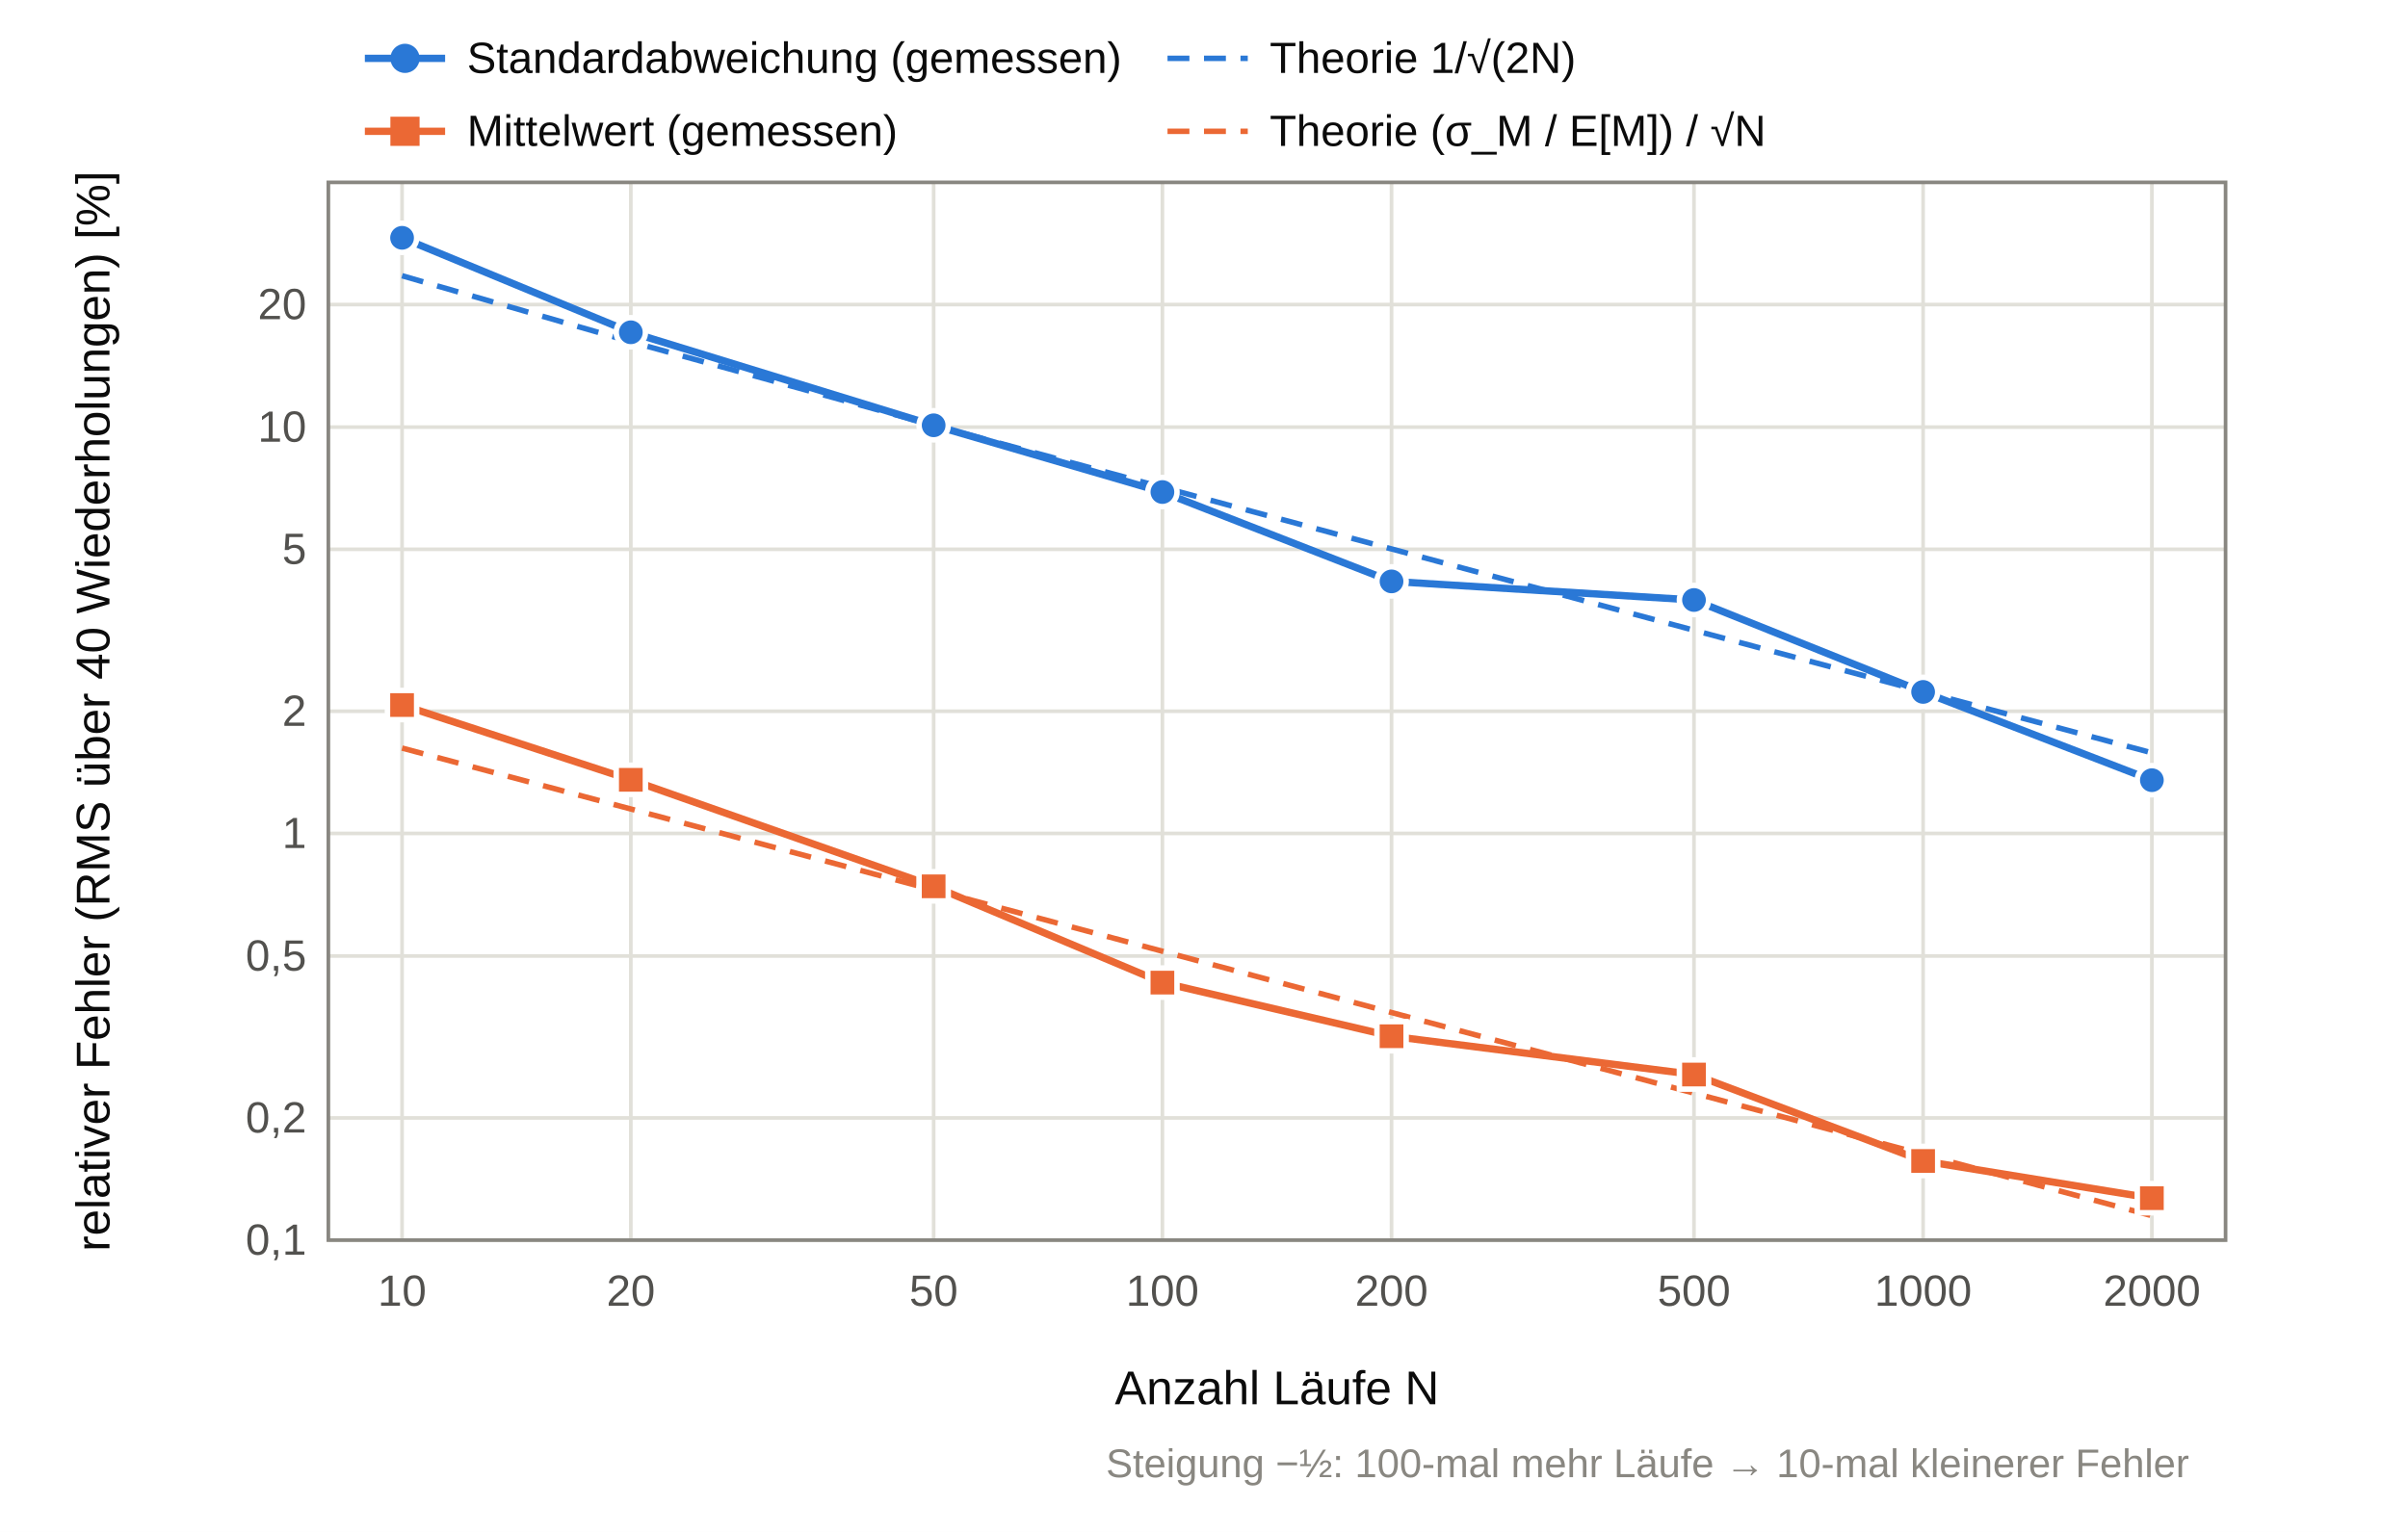
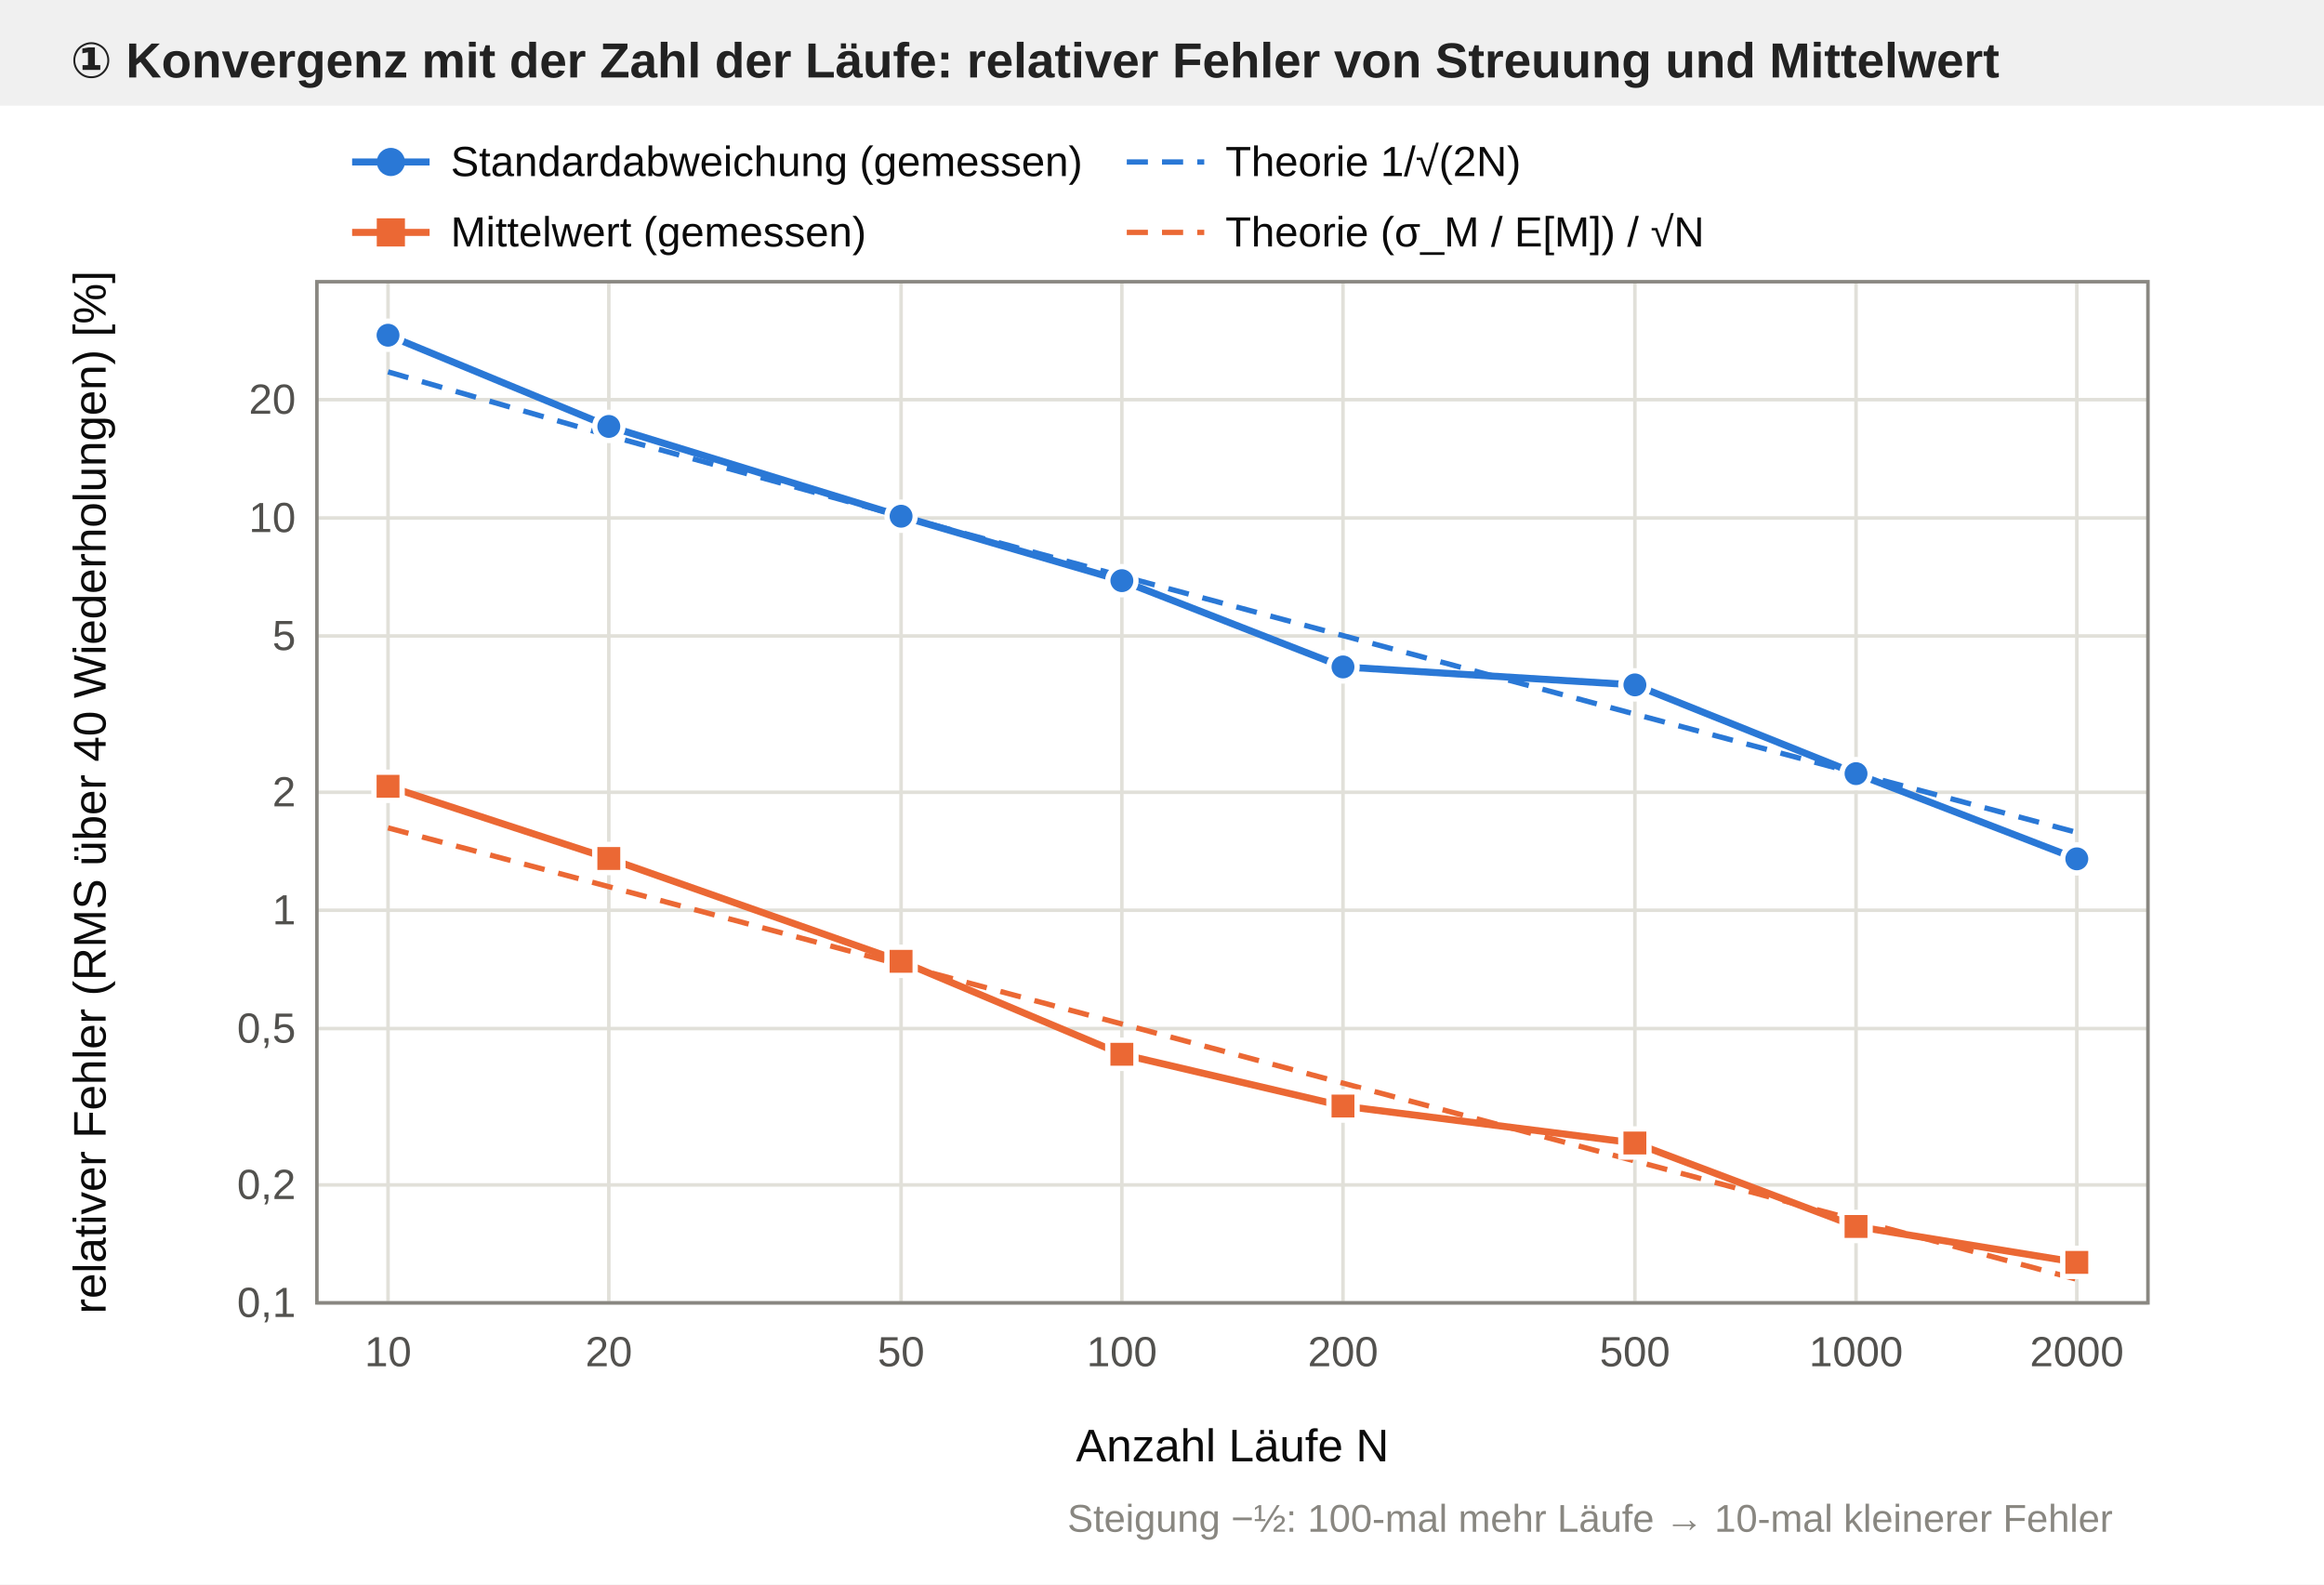
- <svg xmlns="http://www.w3.org/2000/svg" viewBox="0 0 660 420" width="660" height="420" font-family="Calibri, Arial, sans-serif">
-   <rect width="660" height="420" fill="#ffffff" />
-   <line x1="110.2" y1="50" x2="110.2" y2="340" stroke="#e1e0d9" />
-   <text x="110.2" y="358" font-size="12" fill="#52514e" text-anchor="middle">10</text>
-   <line x1="172.9" y1="50" x2="172.9" y2="340" stroke="#e1e0d9" />
-   <text x="172.9" y="358" font-size="12" fill="#52514e" text-anchor="middle">20</text>
-   <line x1="255.9" y1="50" x2="255.9" y2="340" stroke="#e1e0d9" />
-   <text x="255.9" y="358" font-size="12" fill="#52514e" text-anchor="middle">50</text>
-   <line x1="318.6" y1="50" x2="318.6" y2="340" stroke="#e1e0d9" />
-   <text x="318.6" y="358" font-size="12" fill="#52514e" text-anchor="middle">100</text>
-   <line x1="381.4" y1="50" x2="381.4" y2="340" stroke="#e1e0d9" />
-   <text x="381.4" y="358" font-size="12" fill="#52514e" text-anchor="middle">200</text>
-   <line x1="464.3" y1="50" x2="464.3" y2="340" stroke="#e1e0d9" />
-   <text x="464.3" y="358" font-size="12" fill="#52514e" text-anchor="middle">500</text>
-   <line x1="527.1" y1="50" x2="527.1" y2="340" stroke="#e1e0d9" />
-   <text x="527.1" y="358" font-size="12" fill="#52514e" text-anchor="middle">1000</text>
-   <line x1="589.8" y1="50" x2="589.8" y2="340" stroke="#e1e0d9" />
-   <text x="589.8" y="358" font-size="12" fill="#52514e" text-anchor="middle">2000</text>
-   <line x1="90" y1="340.0" x2="610" y2="340.0" stroke="#e1e0d9" />
-   <text x="84" y="344.0" font-size="12" fill="#52514e" text-anchor="end">0,1</text>
-   <line x1="90" y1="306.5" x2="610" y2="306.5" stroke="#e1e0d9" />
-   <text x="84" y="310.5" font-size="12" fill="#52514e" text-anchor="end">0,2</text>
-   <line x1="90" y1="262.1" x2="610" y2="262.1" stroke="#e1e0d9" />
-   <text x="84" y="266.1" font-size="12" fill="#52514e" text-anchor="end">0,5</text>
-   <line x1="90" y1="228.5" x2="610" y2="228.5" stroke="#e1e0d9" />
-   <text x="84" y="232.5" font-size="12" fill="#52514e" text-anchor="end">1</text>
-   <line x1="90" y1="195.0" x2="610" y2="195.0" stroke="#e1e0d9" />
-   <text x="84" y="199.0" font-size="12" fill="#52514e" text-anchor="end">2</text>
-   <line x1="90" y1="150.6" x2="610" y2="150.6" stroke="#e1e0d9" />
-   <text x="84" y="154.6" font-size="12" fill="#52514e" text-anchor="end">5</text>
-   <line x1="90" y1="117.1" x2="610" y2="117.1" stroke="#e1e0d9" />
-   <text x="84" y="121.1" font-size="12" fill="#52514e" text-anchor="end">10</text>
-   <line x1="90" y1="83.5" x2="610" y2="83.5" stroke="#e1e0d9" />
-   <text x="84" y="87.5" font-size="12" fill="#52514e" text-anchor="end">20</text>
-   <rect x="90" y="50" width="520" height="290" fill="none" stroke="#898781" />
-   <text x="350" y="385" font-size="13" fill="#0b0b0b" text-anchor="middle">Anzahl Läufe N</text>
-   <text transform="translate(30,195) rotate(-90)" font-size="13" fill="#0b0b0b" text-anchor="middle">relativer Fehler (RMS über 40 Wiederholungen) [%]</text>
-   <polyline points="110.2,75.6 172.9,93.7 255.9,116.6 318.6,133.6 381.4,150.5 464.3,172.8 527.1,189.6 589.8,206.4 " fill="none" stroke="#2a78d6" stroke-width="1.5" stroke-dasharray="6 4" />
-   <polyline points="110.2,205.1 172.9,221.8 255.9,244.0 318.6,260.8 381.4,277.6 464.3,299.7 527.1,316.5 589.8,333.3 " fill="none" stroke="#eb6834" stroke-width="1.5" stroke-dasharray="6 4" />
-   <polyline points="110.2,65.2 172.9,91.1 255.9,116.6 318.6,134.9 381.4,159.4 464.3,164.5 527.1,189.7 589.8,213.9 " fill="none" stroke="#2a78d6" stroke-width="2" stroke-linejoin="round" />
-   <polyline points="110.2,193.3 172.9,213.8 255.9,243.0 318.6,269.4 381.4,284.1 464.3,294.6 527.1,318.3 589.8,328.5 " fill="none" stroke="#eb6834" stroke-width="2" stroke-linejoin="round" />
-   <circle cx="110.2" cy="65.2" r="4" fill="#2a78d6" stroke="#ffffff" stroke-width="1.5" />
-   <rect x="106.2" y="189.3" width="8" height="8" fill="#eb6834" stroke="#ffffff" stroke-width="1.5" />
-   <circle cx="172.9" cy="91.1" r="4" fill="#2a78d6" stroke="#ffffff" stroke-width="1.5" />
-   <rect x="168.9" y="209.8" width="8" height="8" fill="#eb6834" stroke="#ffffff" stroke-width="1.5" />
-   <circle cx="255.9" cy="116.6" r="4" fill="#2a78d6" stroke="#ffffff" stroke-width="1.5" />
-   <rect x="251.9" y="239.0" width="8" height="8" fill="#eb6834" stroke="#ffffff" stroke-width="1.5" />
-   <circle cx="318.6" cy="134.9" r="4" fill="#2a78d6" stroke="#ffffff" stroke-width="1.5" />
-   <rect x="314.6" y="265.4" width="8" height="8" fill="#eb6834" stroke="#ffffff" stroke-width="1.5" />
-   <circle cx="381.4" cy="159.4" r="4" fill="#2a78d6" stroke="#ffffff" stroke-width="1.5" />
-   <rect x="377.4" y="280.1" width="8" height="8" fill="#eb6834" stroke="#ffffff" stroke-width="1.5" />
-   <circle cx="464.3" cy="164.5" r="4" fill="#2a78d6" stroke="#ffffff" stroke-width="1.5" />
-   <rect x="460.3" y="290.6" width="8" height="8" fill="#eb6834" stroke="#ffffff" stroke-width="1.5" />
-   <circle cx="527.1" cy="189.7" r="4" fill="#2a78d6" stroke="#ffffff" stroke-width="1.5" />
-   <rect x="523.1" y="314.3" width="8" height="8" fill="#eb6834" stroke="#ffffff" stroke-width="1.5" />
-   <circle cx="589.8" cy="213.9" r="4" fill="#2a78d6" stroke="#ffffff" stroke-width="1.5" />
-   <rect x="585.8" y="324.5" width="8" height="8" fill="#eb6834" stroke="#ffffff" stroke-width="1.5" />
-   <g font-size="12" fill="#0b0b0b">
-     <line x1="100" y1="16" x2="122" y2="16" stroke="#2a78d6" stroke-width="2" />
-     <circle cx="111" cy="16" r="4" fill="#2a78d6" />
-     <text x="128" y="20">Standardabweichung (gemessen)</text>
-     <line x1="320" y1="16" x2="342" y2="16" stroke="#2a78d6" stroke-width="1.5" stroke-dasharray="6 4" />
-     <text x="348" y="20">Theorie 1/√(2N)</text>
-     <line x1="100" y1="36" x2="122" y2="36" stroke="#eb6834" stroke-width="2" />
-     <rect x="107" y="32" width="8" height="8" fill="#eb6834" />
-     <text x="128" y="40">Mittelwert (gemessen)</text>
-     <line x1="320" y1="36" x2="342" y2="36" stroke="#eb6834" stroke-width="1.5" stroke-dasharray="6 4" />
-     <text x="348" y="40">Theorie (σ_M / E[M]) / √N</text>
+ <svg xmlns="http://www.w3.org/2000/svg" viewBox="0 0 660 450" width="660" height="450" font-family="Calibri, Arial, sans-serif">
+   <text data-titel="1" x="20" y="22" style="font-family: Calibri, Arial, sans-serif; font-size: 14px; font-weight: bold; fill: #222222">① Konvergenz mit der Zahl der Läufe: relativer Fehler von Streuung und Mittelwert</text>
+   <g transform="translate(0,30)">
+     <rect width="660" height="420" fill="#ffffff" />
+     <line x1="110.2" y1="50" x2="110.2" y2="340" stroke="#e1e0d9" />
+     <text x="110.2" y="358" font-size="12" fill="#52514e" text-anchor="middle">10</text>
+     <line x1="172.9" y1="50" x2="172.9" y2="340" stroke="#e1e0d9" />
+     <text x="172.9" y="358" font-size="12" fill="#52514e" text-anchor="middle">20</text>
+     <line x1="255.9" y1="50" x2="255.9" y2="340" stroke="#e1e0d9" />
+     <text x="255.9" y="358" font-size="12" fill="#52514e" text-anchor="middle">50</text>
+     <line x1="318.6" y1="50" x2="318.6" y2="340" stroke="#e1e0d9" />
+     <text x="318.6" y="358" font-size="12" fill="#52514e" text-anchor="middle">100</text>
+     <line x1="381.4" y1="50" x2="381.4" y2="340" stroke="#e1e0d9" />
+     <text x="381.4" y="358" font-size="12" fill="#52514e" text-anchor="middle">200</text>
+     <line x1="464.3" y1="50" x2="464.3" y2="340" stroke="#e1e0d9" />
+     <text x="464.3" y="358" font-size="12" fill="#52514e" text-anchor="middle">500</text>
+     <line x1="527.1" y1="50" x2="527.1" y2="340" stroke="#e1e0d9" />
+     <text x="527.1" y="358" font-size="12" fill="#52514e" text-anchor="middle">1000</text>
+     <line x1="589.8" y1="50" x2="589.8" y2="340" stroke="#e1e0d9" />
+     <text x="589.8" y="358" font-size="12" fill="#52514e" text-anchor="middle">2000</text>
+     <line x1="90" y1="340.0" x2="610" y2="340.0" stroke="#e1e0d9" />
+     <text x="84" y="344.0" font-size="12" fill="#52514e" text-anchor="end">0,1</text>
+     <line x1="90" y1="306.5" x2="610" y2="306.5" stroke="#e1e0d9" />
+     <text x="84" y="310.5" font-size="12" fill="#52514e" text-anchor="end">0,2</text>
+     <line x1="90" y1="262.1" x2="610" y2="262.1" stroke="#e1e0d9" />
+     <text x="84" y="266.1" font-size="12" fill="#52514e" text-anchor="end">0,5</text>
+     <line x1="90" y1="228.5" x2="610" y2="228.5" stroke="#e1e0d9" />
+     <text x="84" y="232.5" font-size="12" fill="#52514e" text-anchor="end">1</text>
+     <line x1="90" y1="195.0" x2="610" y2="195.0" stroke="#e1e0d9" />
+     <text x="84" y="199.0" font-size="12" fill="#52514e" text-anchor="end">2</text>
+     <line x1="90" y1="150.6" x2="610" y2="150.6" stroke="#e1e0d9" />
+     <text x="84" y="154.6" font-size="12" fill="#52514e" text-anchor="end">5</text>
+     <line x1="90" y1="117.1" x2="610" y2="117.1" stroke="#e1e0d9" />
+     <text x="84" y="121.1" font-size="12" fill="#52514e" text-anchor="end">10</text>
+     <line x1="90" y1="83.5" x2="610" y2="83.5" stroke="#e1e0d9" />
+     <text x="84" y="87.5" font-size="12" fill="#52514e" text-anchor="end">20</text>
+     <rect x="90" y="50" width="520" height="290" fill="none" stroke="#898781" />
+     <text x="350" y="385" font-size="13" fill="#0b0b0b" text-anchor="middle">Anzahl Läufe N</text>
+     <text transform="translate(30,195) rotate(-90)" font-size="13" fill="#0b0b0b" text-anchor="middle">relativer Fehler (RMS über 40 Wiederholungen) [%]</text>
+     <polyline points="110.2,75.6 172.9,93.7 255.9,116.6 318.6,133.6 381.4,150.5 464.3,172.8 527.1,189.6 589.8,206.4 " fill="none" stroke="#2a78d6" stroke-width="1.5" stroke-dasharray="6 4" />
+     <polyline points="110.2,205.1 172.9,221.8 255.9,244.0 318.6,260.8 381.4,277.6 464.3,299.7 527.1,316.5 589.8,333.3 " fill="none" stroke="#eb6834" stroke-width="1.5" stroke-dasharray="6 4" />
+     <polyline points="110.2,65.2 172.9,91.1 255.9,116.6 318.6,134.9 381.4,159.4 464.3,164.5 527.1,189.7 589.8,213.9 " fill="none" stroke="#2a78d6" stroke-width="2" stroke-linejoin="round" />
+     <polyline points="110.2,193.3 172.9,213.8 255.9,243.0 318.6,269.4 381.4,284.1 464.3,294.6 527.1,318.3 589.8,328.5 " fill="none" stroke="#eb6834" stroke-width="2" stroke-linejoin="round" />
+     <circle cx="110.2" cy="65.2" r="4" fill="#2a78d6" stroke="#ffffff" stroke-width="1.5" />
+     <rect x="106.2" y="189.3" width="8" height="8" fill="#eb6834" stroke="#ffffff" stroke-width="1.5" />
+     <circle cx="172.9" cy="91.1" r="4" fill="#2a78d6" stroke="#ffffff" stroke-width="1.5" />
+     <rect x="168.9" y="209.8" width="8" height="8" fill="#eb6834" stroke="#ffffff" stroke-width="1.5" />
+     <circle cx="255.9" cy="116.6" r="4" fill="#2a78d6" stroke="#ffffff" stroke-width="1.5" />
+     <rect x="251.9" y="239.0" width="8" height="8" fill="#eb6834" stroke="#ffffff" stroke-width="1.5" />
+     <circle cx="318.6" cy="134.9" r="4" fill="#2a78d6" stroke="#ffffff" stroke-width="1.5" />
+     <rect x="314.6" y="265.4" width="8" height="8" fill="#eb6834" stroke="#ffffff" stroke-width="1.5" />
+     <circle cx="381.4" cy="159.4" r="4" fill="#2a78d6" stroke="#ffffff" stroke-width="1.5" />
+     <rect x="377.4" y="280.1" width="8" height="8" fill="#eb6834" stroke="#ffffff" stroke-width="1.5" />
+     <circle cx="464.3" cy="164.5" r="4" fill="#2a78d6" stroke="#ffffff" stroke-width="1.5" />
+     <rect x="460.3" y="290.6" width="8" height="8" fill="#eb6834" stroke="#ffffff" stroke-width="1.5" />
+     <circle cx="527.1" cy="189.7" r="4" fill="#2a78d6" stroke="#ffffff" stroke-width="1.5" />
+     <rect x="523.1" y="314.3" width="8" height="8" fill="#eb6834" stroke="#ffffff" stroke-width="1.5" />
+     <circle cx="589.8" cy="213.9" r="4" fill="#2a78d6" stroke="#ffffff" stroke-width="1.5" />
+     <rect x="585.8" y="324.5" width="8" height="8" fill="#eb6834" stroke="#ffffff" stroke-width="1.5" />
+     <g font-size="12" fill="#0b0b0b">
+       <line x1="100" y1="16" x2="122" y2="16" stroke="#2a78d6" stroke-width="2" />
+       <circle cx="111" cy="16" r="4" fill="#2a78d6" />
+       <text x="128" y="20">Standardabweichung (gemessen)</text>
+       <line x1="320" y1="16" x2="342" y2="16" stroke="#2a78d6" stroke-width="1.5" stroke-dasharray="6 4" />
+       <text x="348" y="20">Theorie 1/√(2N)</text>
+       <line x1="100" y1="36" x2="122" y2="36" stroke="#eb6834" stroke-width="2" />
+       <rect x="107" y="32" width="8" height="8" fill="#eb6834" />
+       <text x="128" y="40">Mittelwert (gemessen)</text>
+       <line x1="320" y1="36" x2="342" y2="36" stroke="#eb6834" stroke-width="1.5" stroke-dasharray="6 4" />
+       <text x="348" y="40">Theorie (σ_M / E[M]) / √N</text>
+     </g>
+     <text x="600" y="405" font-size="11" fill="#898781" text-anchor="end">Steigung −½: 100-mal mehr Läufe → 10-mal kleinerer Fehler</text>
  </g>
-   <text x="600" y="405" font-size="11" fill="#898781" text-anchor="end">Steigung −½: 100-mal mehr Läufe → 10-mal kleinerer Fehler</text>
</svg>
